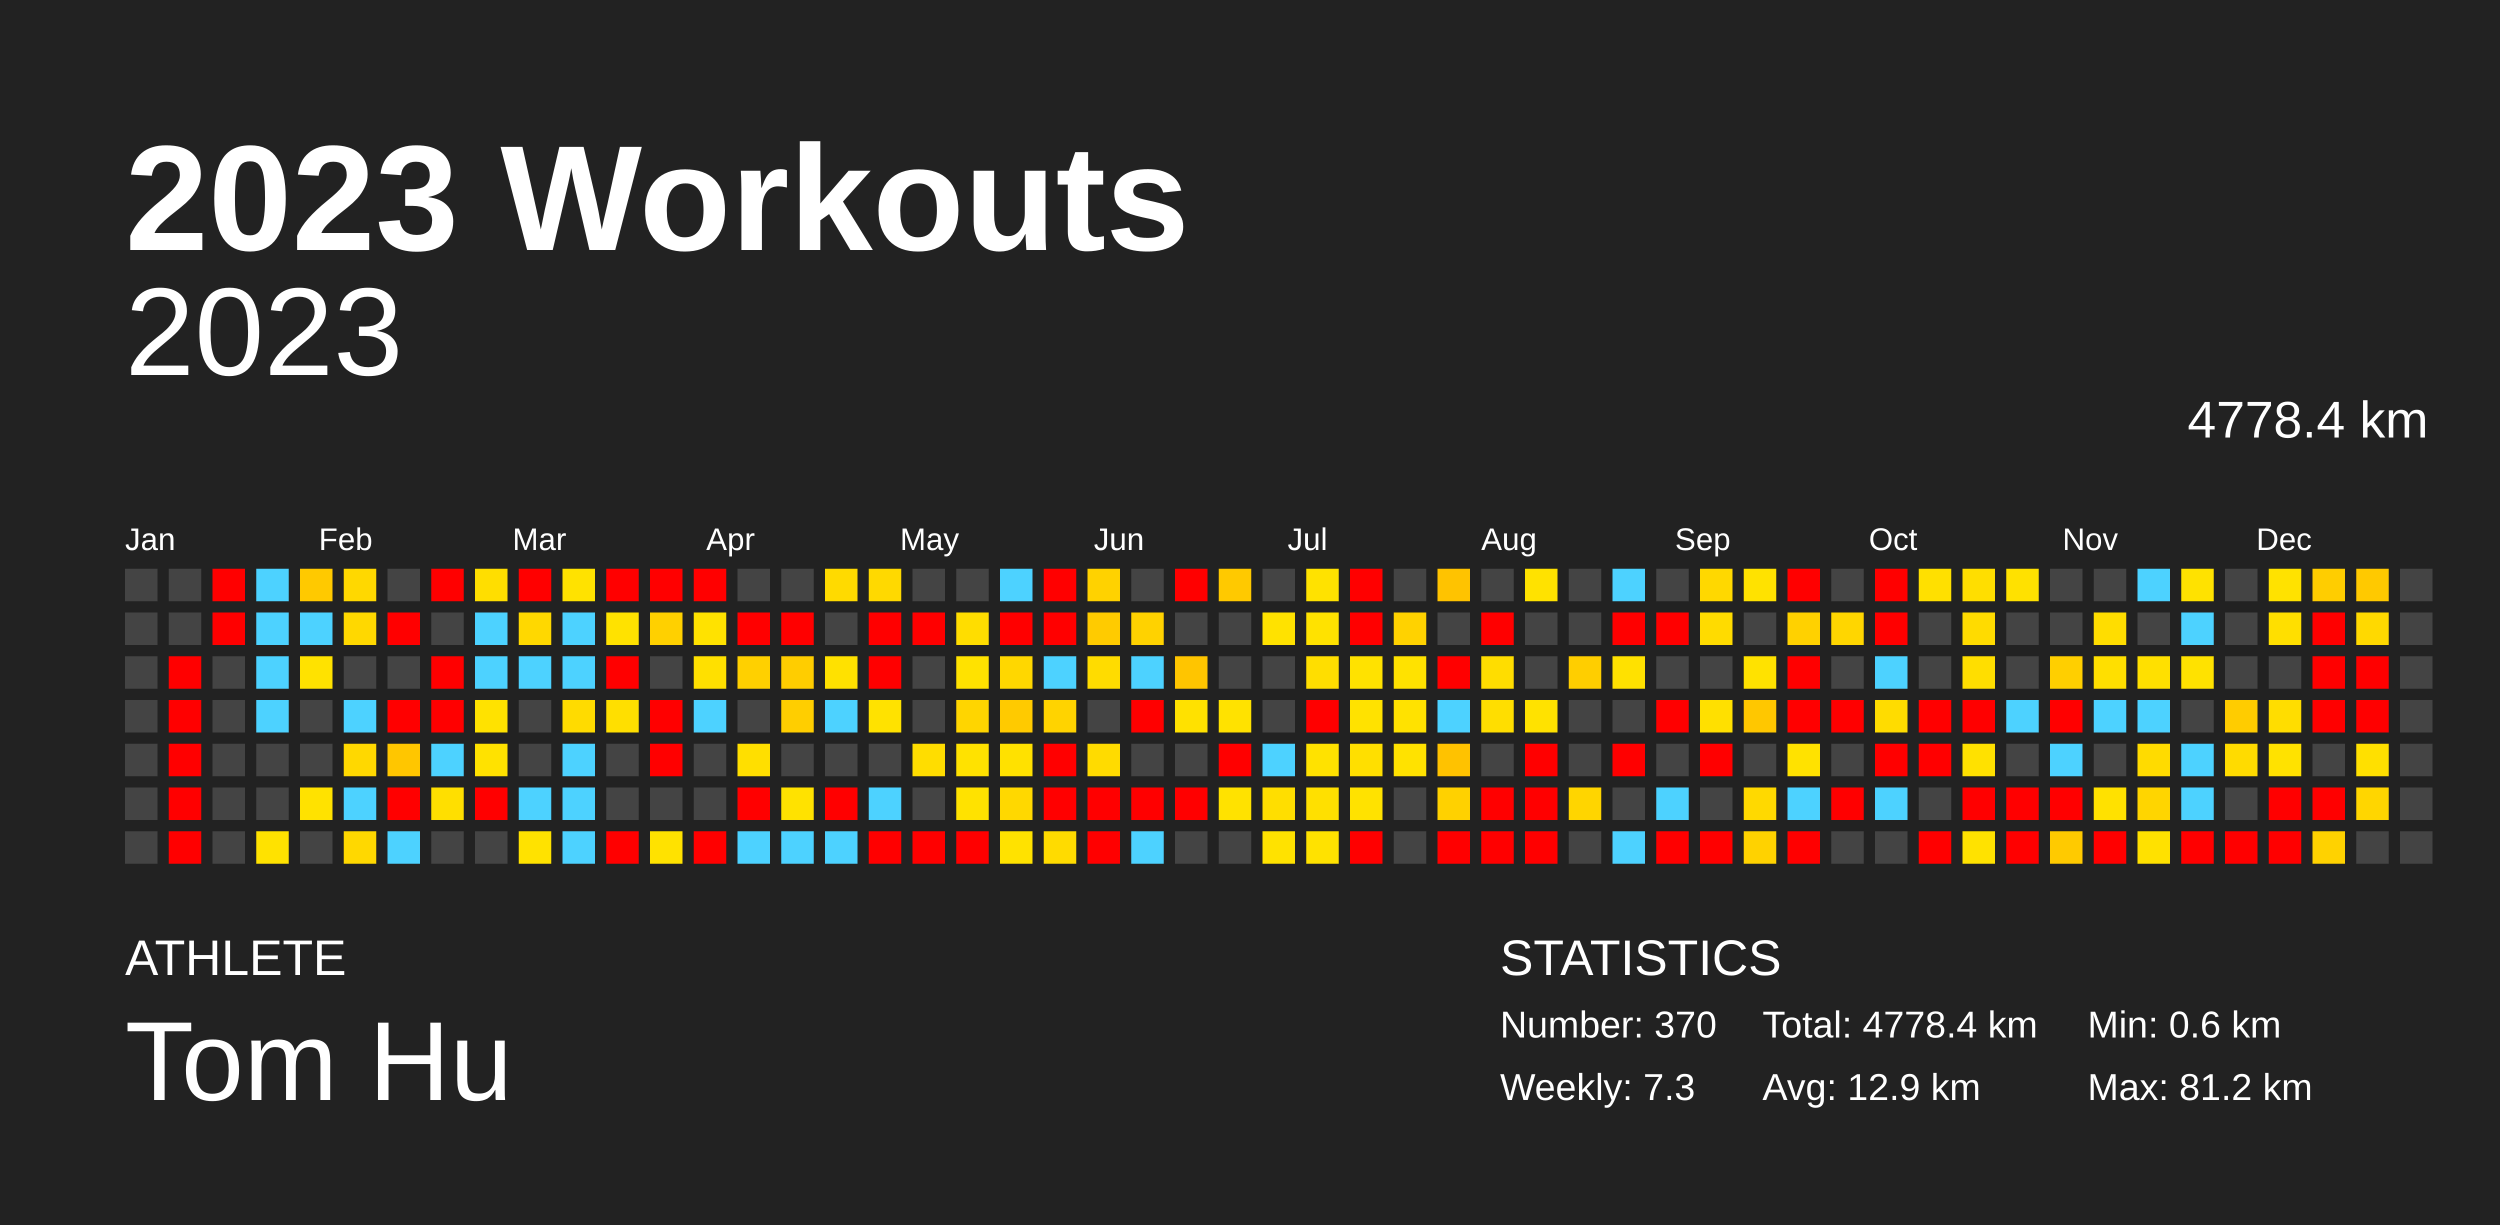
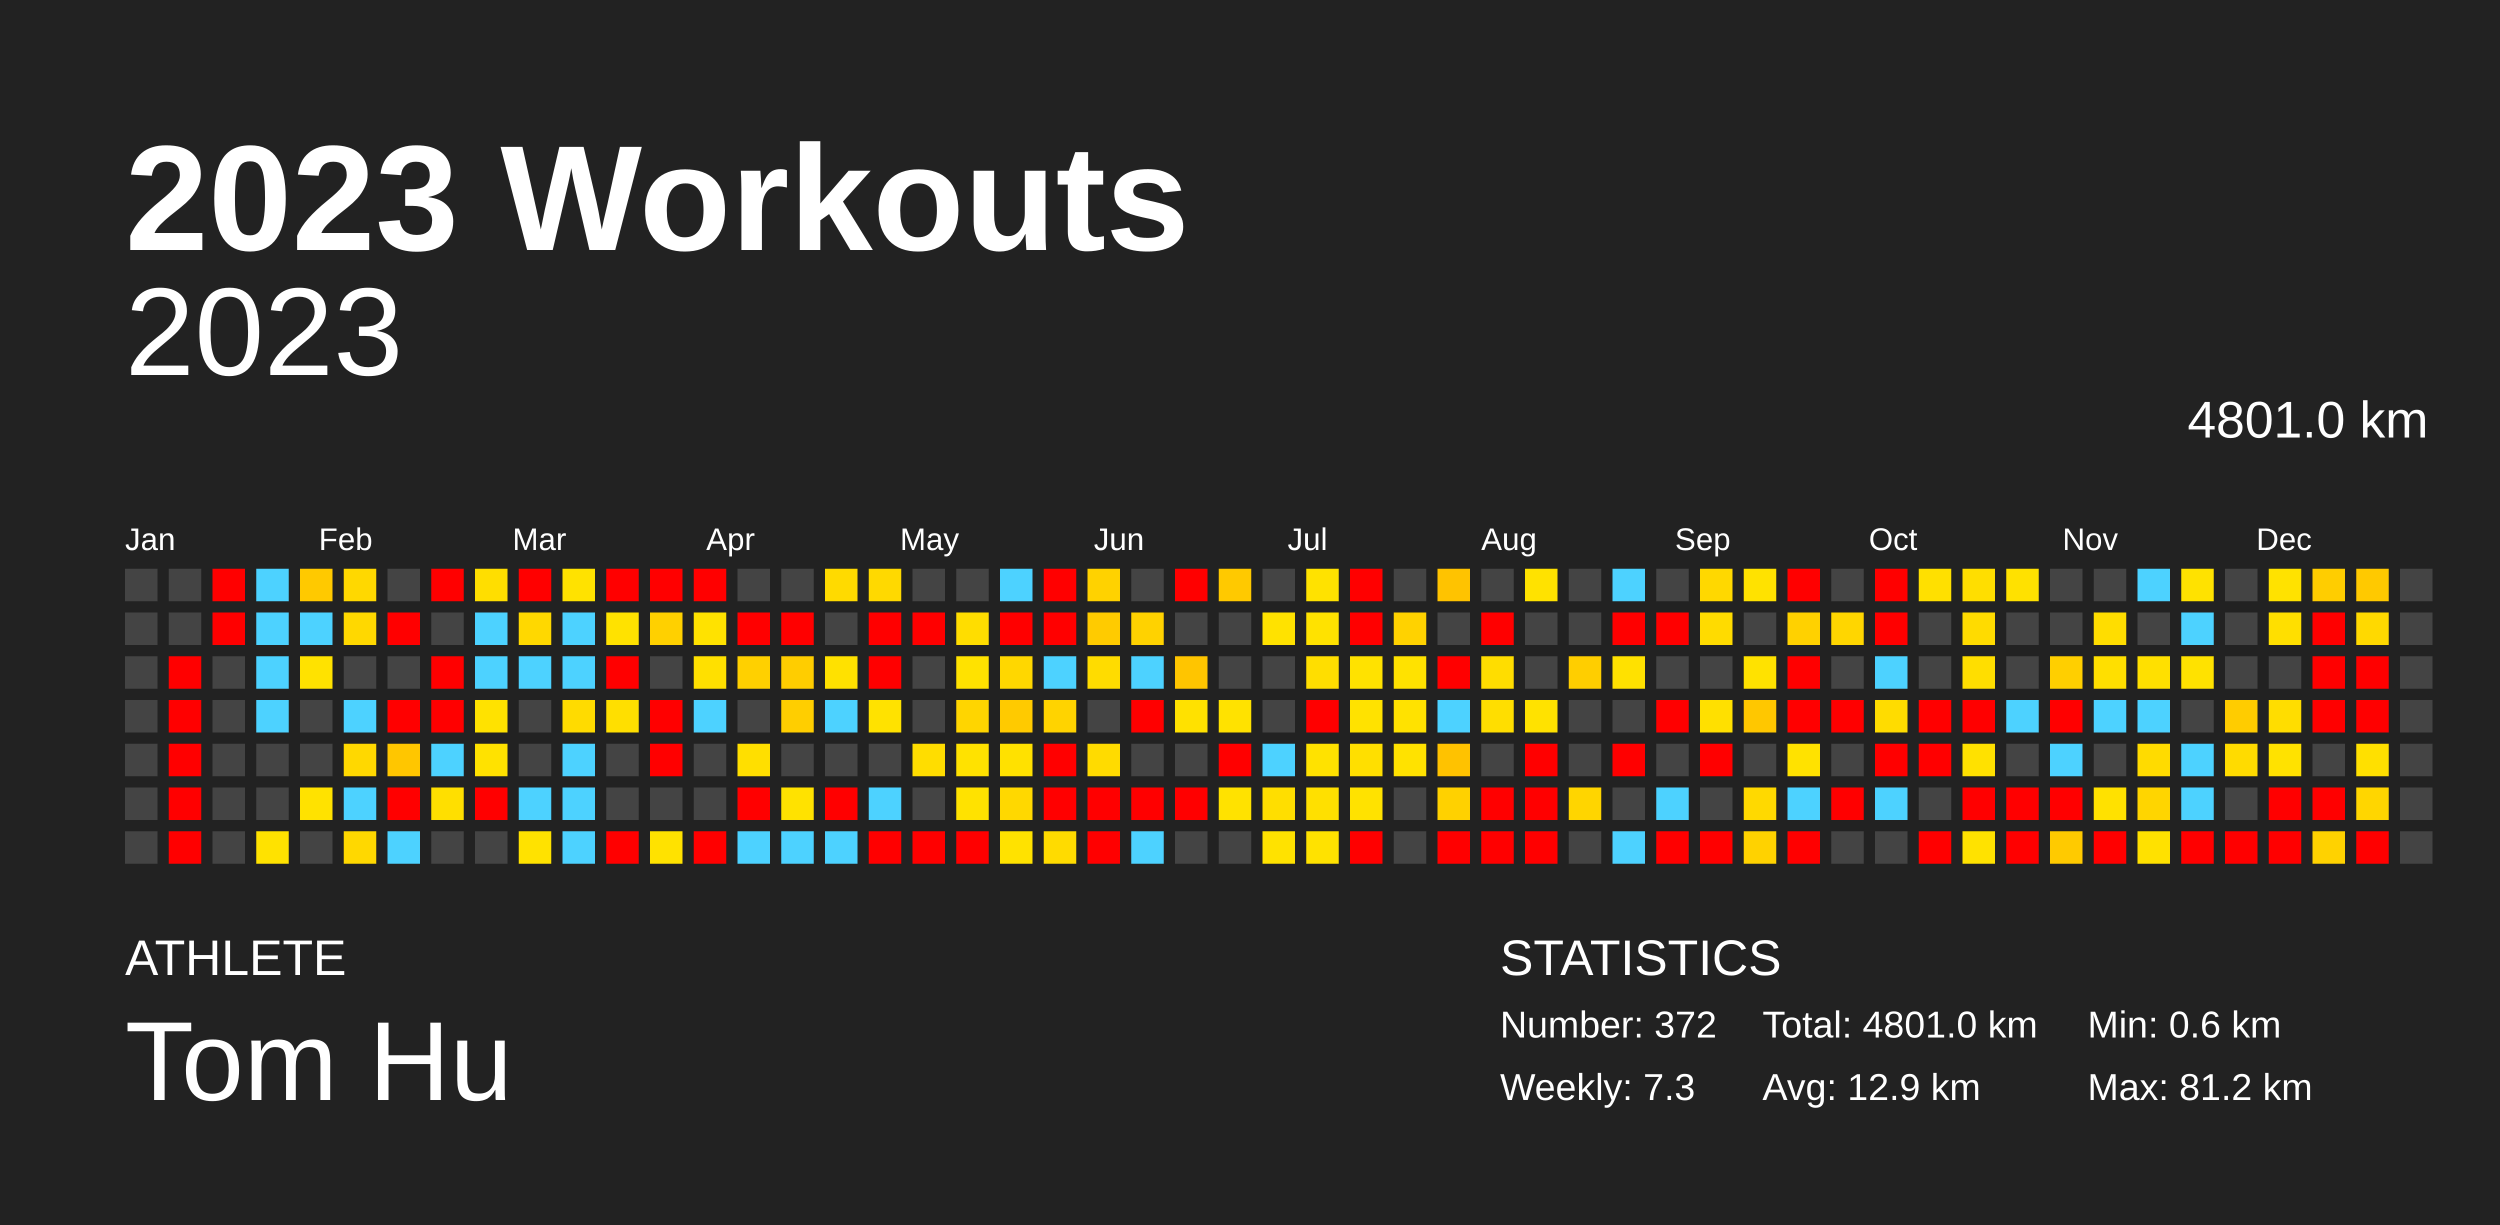
<svg xmlns="http://www.w3.org/2000/svg" baseProfile="full" height="98mm" version="1.1" viewBox="0,0,200,98" width="200mm">
  <defs />
  <rect fill="#222222" height="98" width="200" x="0" y="0" />
  <text fill="#FFFFFF" style="font-size:12px; font-family:Arial; font-weight:bold;" x="10" y="20">2023 Workouts</text>
  <text fill="#FFFFFF" style="font-size:4px; font-family:Arial" x="10" y="78">ATHLETE</text>
  <text fill="#FFFFFF" style="font-size:9px; font-family:Arial" x="10" y="88">Tom Hu</text>
  <text fill="#FFFFFF" style="font-size:4px; font-family:Arial" x="120" y="78">STATISTICS</text>
-   <text fill="#FFFFFF" style="font-size:3px; font-family:Arial" x="120" y="83">Number: 370</text>
+   <text fill="#FFFFFF" style="font-size:3px; font-family:Arial" x="120" y="83">Number: 372</text>
  <text fill="#FFFFFF" style="font-size:3px; font-family:Arial" x="120" y="88">Weekly: 7.3</text>
-   <text fill="#FFFFFF" style="font-size:3px; font-family:Arial" x="141" y="83">Total: 4778.4 km</text>
+   <text fill="#FFFFFF" style="font-size:3px; font-family:Arial" x="141" y="83">Total: 4801.0 km</text>
  <text fill="#FFFFFF" style="font-size:3px; font-family:Arial" x="141" y="88">Avg: 12.9 km</text>
  <text fill="#FFFFFF" style="font-size:3px; font-family:Arial" x="167" y="83">Min: 0.6 km</text>
  <text fill="#FFFFFF" style="font-size:3px; font-family:Arial" x="167" y="88">Max: 81.2 km</text>
  <text alignment-baseline="hanging" fill="#FFFFFF" style="font-size:10.0px; font-family:Arial;" x="10" y="30">2023</text>
-   <text alignment-baseline="hanging" fill="#FFFFFF" style="font-size:4.125px; font-family:Arial;" x="175" y="35">4778.4 km</text>
+   <text alignment-baseline="hanging" fill="#FFFFFF" style="font-size:4.125px; font-family:Arial;" x="175" y="35">4801.0 km</text>
  <text fill="#FFFFFF" style="font-size:2.5px; font-family:Arial" x="10.0" y="44">Jan</text>
  <text fill="#FFFFFF" style="font-size:2.5px; font-family:Arial" x="25.5" y="44">Feb</text>
  <text fill="#FFFFFF" style="font-size:2.5px; font-family:Arial" x="41.0" y="44">Mar</text>
  <text fill="#FFFFFF" style="font-size:2.5px; font-family:Arial" x="56.5" y="44">Apr</text>
  <text fill="#FFFFFF" style="font-size:2.5px; font-family:Arial" x="72.0" y="44">May</text>
  <text fill="#FFFFFF" style="font-size:2.5px; font-family:Arial" x="87.5" y="44">Jun</text>
  <text fill="#FFFFFF" style="font-size:2.5px; font-family:Arial" x="103.0" y="44">Jul</text>
  <text fill="#FFFFFF" style="font-size:2.5px; font-family:Arial" x="118.5" y="44">Aug</text>
  <text fill="#FFFFFF" style="font-size:2.5px; font-family:Arial" x="134.0" y="44">Sep</text>
  <text fill="#FFFFFF" style="font-size:2.5px; font-family:Arial" x="149.5" y="44">Oct</text>
  <text fill="#FFFFFF" style="font-size:2.5px; font-family:Arial" x="165.0" y="44">Nov</text>
  <text fill="#FFFFFF" style="font-size:2.5px; font-family:Arial" x="180.5" y="44">Dec</text>
  <rect fill="#444444" height="2.6" width="2.6" x="10.0" y="45.5" />
  <rect fill="#444444" height="2.6" width="2.6" x="10.0" y="49.0" />
  <rect fill="#444444" height="2.6" width="2.6" x="10.0" y="52.5" />
  <rect fill="#444444" height="2.6" width="2.6" x="10.0" y="56.0" />
  <rect fill="#444444" height="2.6" width="2.6" x="10.0" y="59.5" />
  <rect fill="#444444" height="2.6" width="2.6" x="10.0" y="63.0" />
  <rect fill="#444444" height="2.6" width="2.6" x="10.0" y="66.5" />
  <rect fill="#444444" height="2.6" width="2.6" x="13.5" y="45.5" />
  <rect fill="#444444" height="2.6" width="2.6" x="13.5" y="49.0" />
  <rect fill="red" height="2.6" width="2.6" x="13.5" y="52.5" />
  <rect fill="red" height="2.6" width="2.6" x="13.5" y="56.0" />
  <rect fill="red" height="2.6" width="2.6" x="13.5" y="59.5" />
  <rect fill="red" height="2.6" width="2.6" x="13.5" y="63.0" />
  <rect fill="red" height="2.6" width="2.6" x="13.5" y="66.5" />
  <rect fill="red" height="2.6" width="2.6" x="17.0" y="45.5" />
  <rect fill="red" height="2.6" width="2.6" x="17.0" y="49.0" />
  <rect fill="#444444" height="2.6" width="2.6" x="17.0" y="52.5" />
  <rect fill="#444444" height="2.6" width="2.6" x="17.0" y="56.0" />
  <rect fill="#444444" height="2.6" width="2.6" x="17.0" y="59.5" />
  <rect fill="#444444" height="2.6" width="2.6" x="17.0" y="63.0" />
  <rect fill="#444444" height="2.6" width="2.6" x="17.0" y="66.5" />
  <rect fill="#4dd2ff" height="2.6" width="2.6" x="20.5" y="45.5" />
  <rect fill="#4dd2ff" height="2.6" width="2.6" x="20.5" y="49.0" />
  <rect fill="#4dd2ff" height="2.6" width="2.6" x="20.5" y="52.5" />
  <rect fill="#4dd2ff" height="2.6" width="2.6" x="20.5" y="56.0" />
  <rect fill="#444444" height="2.6" width="2.6" x="20.5" y="59.5" />
  <rect fill="#444444" height="2.6" width="2.6" x="20.5" y="63.0" />
  <rect fill="#ffe200" height="2.6" width="2.6" x="20.5" y="66.5" />
  <rect fill="#ffc900" height="2.6" width="2.6" x="24.0" y="45.5" />
  <rect fill="#4dd2ff" height="2.6" width="2.6" x="24.0" y="49.0" />
  <rect fill="#ffe200" height="2.6" width="2.6" x="24.0" y="52.5" />
  <rect fill="#444444" height="2.6" width="2.6" x="24.0" y="56.0" />
  <rect fill="#444444" height="2.6" width="2.6" x="24.0" y="59.5" />
  <rect fill="#ffe200" height="2.6" width="2.6" x="24.0" y="63.0" />
  <rect fill="#444444" height="2.6" width="2.6" x="24.0" y="66.5" />
  <rect fill="#ffd800" height="2.6" width="2.6" x="27.5" y="45.5" />
  <rect fill="#ffd800" height="2.6" width="2.6" x="27.5" y="49.0" />
  <rect fill="#444444" height="2.6" width="2.6" x="27.5" y="52.5" />
  <rect fill="#4dd2ff" height="2.6" width="2.6" x="27.5" y="56.0" />
  <rect fill="#ffd800" height="2.6" width="2.6" x="27.5" y="59.5" />
  <rect fill="#4dd2ff" height="2.6" width="2.6" x="27.5" y="63.0" />
  <rect fill="#ffd800" height="2.6" width="2.6" x="27.5" y="66.5" />
  <rect fill="#444444" height="2.6" width="2.6" x="31.0" y="45.5" />
  <rect fill="red" height="2.6" width="2.6" x="31.0" y="49.0" />
  <rect fill="#444444" height="2.6" width="2.6" x="31.0" y="52.5" />
  <rect fill="red" height="2.6" width="2.6" x="31.0" y="56.0" />
  <rect fill="#ffc600" height="2.6" width="2.6" x="31.0" y="59.5" />
  <rect fill="red" height="2.6" width="2.6" x="31.0" y="63.0" />
  <rect fill="#4dd2ff" height="2.6" width="2.6" x="31.0" y="66.5" />
  <rect fill="red" height="2.6" width="2.6" x="34.5" y="45.5" />
  <rect fill="#444444" height="2.6" width="2.6" x="34.5" y="49.0" />
  <rect fill="red" height="2.6" width="2.6" x="34.5" y="52.5" />
  <rect fill="red" height="2.6" width="2.6" x="34.5" y="56.0" />
  <rect fill="#4dd2ff" height="2.6" width="2.6" x="34.5" y="59.5" />
  <rect fill="#ffdf00" height="2.6" width="2.6" x="34.5" y="63.0" />
  <rect fill="#444444" height="2.6" width="2.6" x="34.5" y="66.5" />
  <rect fill="#ffde00" height="2.6" width="2.6" x="38.0" y="45.5" />
  <rect fill="#4dd2ff" height="2.6" width="2.6" x="38.0" y="49.0" />
  <rect fill="#4dd2ff" height="2.6" width="2.6" x="38.0" y="52.5" />
  <rect fill="#ffe200" height="2.6" width="2.6" x="38.0" y="56.0" />
  <rect fill="#ffe200" height="2.6" width="2.6" x="38.0" y="59.5" />
  <rect fill="red" height="2.6" width="2.6" x="38.0" y="63.0" />
  <rect fill="#444444" height="2.6" width="2.6" x="38.0" y="66.5" />
  <rect fill="red" height="2.6" width="2.6" x="41.5" y="45.5" />
  <rect fill="#ffd800" height="2.6" width="2.6" x="41.5" y="49.0" />
  <rect fill="#4dd2ff" height="2.6" width="2.6" x="41.5" y="52.5" />
  <rect fill="#444444" height="2.6" width="2.6" x="41.5" y="56.0" />
  <rect fill="#444444" height="2.6" width="2.6" x="41.5" y="59.5" />
  <rect fill="#4dd2ff" height="2.6" width="2.6" x="41.5" y="63.0" />
  <rect fill="#ffe200" height="2.6" width="2.6" x="41.5" y="66.5" />
  <rect fill="#ffe200" height="2.6" width="2.6" x="45.0" y="45.5" />
  <rect fill="#4dd2ff" height="2.6" width="2.6" x="45.0" y="49.0" />
  <rect fill="#4dd2ff" height="2.6" width="2.6" x="45.0" y="52.5" />
  <rect fill="#ffdb00" height="2.6" width="2.6" x="45.0" y="56.0" />
  <rect fill="#4dd2ff" height="2.6" width="2.6" x="45.0" y="59.5" />
  <rect fill="#4dd2ff" height="2.6" width="2.6" x="45.0" y="63.0" />
  <rect fill="#4dd2ff" height="2.6" width="2.6" x="45.0" y="66.5" />
  <rect fill="red" height="2.6" width="2.6" x="48.5" y="45.5" />
  <rect fill="#ffe200" height="2.6" width="2.6" x="48.5" y="49.0" />
  <rect fill="red" height="2.6" width="2.6" x="48.5" y="52.5" />
  <rect fill="#ffdf00" height="2.6" width="2.6" x="48.5" y="56.0" />
  <rect fill="#444444" height="2.6" width="2.6" x="48.5" y="59.5" />
  <rect fill="#444444" height="2.6" width="2.6" x="48.5" y="63.0" />
  <rect fill="red" height="2.6" width="2.6" x="48.5" y="66.5" />
  <rect fill="red" height="2.6" width="2.6" x="52.0" y="45.5" />
  <rect fill="#ffd000" height="2.6" width="2.6" x="52.0" y="49.0" />
  <rect fill="#444444" height="2.6" width="2.6" x="52.0" y="52.5" />
  <rect fill="red" height="2.6" width="2.6" x="52.0" y="56.0" />
  <rect fill="red" height="2.6" width="2.6" x="52.0" y="59.5" />
  <rect fill="#444444" height="2.6" width="2.6" x="52.0" y="63.0" />
  <rect fill="#ffe200" height="2.6" width="2.6" x="52.0" y="66.5" />
  <rect fill="red" height="2.6" width="2.6" x="55.5" y="45.5" />
  <rect fill="#ffe200" height="2.6" width="2.6" x="55.5" y="49.0" />
  <rect fill="#ffe000" height="2.6" width="2.6" x="55.5" y="52.5" />
  <rect fill="#4dd2ff" height="2.6" width="2.6" x="55.5" y="56.0" />
  <rect fill="#444444" height="2.6" width="2.6" x="55.5" y="59.5" />
  <rect fill="#444444" height="2.6" width="2.6" x="55.5" y="63.0" />
  <rect fill="red" height="2.6" width="2.6" x="55.5" y="66.5" />
  <rect fill="#444444" height="2.6" width="2.6" x="59.0" y="45.5" />
  <rect fill="red" height="2.6" width="2.6" x="59.0" y="49.0" />
  <rect fill="#ffd000" height="2.6" width="2.6" x="59.0" y="52.5" />
  <rect fill="#444444" height="2.6" width="2.6" x="59.0" y="56.0" />
  <rect fill="#ffdf00" height="2.6" width="2.6" x="59.0" y="59.5" />
  <rect fill="red" height="2.6" width="2.6" x="59.0" y="63.0" />
  <rect fill="#4dd2ff" height="2.6" width="2.6" x="59.0" y="66.5" />
  <rect fill="#444444" height="2.6" width="2.6" x="62.5" y="45.5" />
  <rect fill="red" height="2.6" width="2.6" x="62.5" y="49.0" />
  <rect fill="#ffcd00" height="2.6" width="2.6" x="62.5" y="52.5" />
  <rect fill="#ffce00" height="2.6" width="2.6" x="62.5" y="56.0" />
  <rect fill="#444444" height="2.6" width="2.6" x="62.5" y="59.5" />
  <rect fill="#ffe200" height="2.6" width="2.6" x="62.5" y="63.0" />
  <rect fill="#4dd2ff" height="2.6" width="2.6" x="62.5" y="66.5" />
  <rect fill="#ffda00" height="2.6" width="2.6" x="66.0" y="45.5" />
  <rect fill="#444444" height="2.6" width="2.6" x="66.0" y="49.0" />
  <rect fill="#ffe100" height="2.6" width="2.6" x="66.0" y="52.5" />
  <rect fill="#4dd2ff" height="2.6" width="2.6" x="66.0" y="56.0" />
  <rect fill="#444444" height="2.6" width="2.6" x="66.0" y="59.5" />
  <rect fill="red" height="2.6" width="2.6" x="66.0" y="63.0" />
  <rect fill="#4dd2ff" height="2.6" width="2.6" x="66.0" y="66.5" />
  <rect fill="#ffd900" height="2.6" width="2.6" x="69.5" y="45.5" />
  <rect fill="red" height="2.6" width="2.6" x="69.5" y="49.0" />
  <rect fill="red" height="2.6" width="2.6" x="69.5" y="52.5" />
  <rect fill="#ffe200" height="2.6" width="2.6" x="69.5" y="56.0" />
  <rect fill="#444444" height="2.6" width="2.6" x="69.5" y="59.5" />
  <rect fill="#4dd2ff" height="2.6" width="2.6" x="69.5" y="63.0" />
  <rect fill="red" height="2.6" width="2.6" x="69.5" y="66.5" />
  <rect fill="#444444" height="2.6" width="2.6" x="73.0" y="45.5" />
  <rect fill="red" height="2.6" width="2.6" x="73.0" y="49.0" />
  <rect fill="#444444" height="2.6" width="2.6" x="73.0" y="52.5" />
  <rect fill="#444444" height="2.6" width="2.6" x="73.0" y="56.0" />
  <rect fill="#ffdd00" height="2.6" width="2.6" x="73.0" y="59.5" />
  <rect fill="#444444" height="2.6" width="2.6" x="73.0" y="63.0" />
  <rect fill="red" height="2.6" width="2.6" x="73.0" y="66.5" />
  <rect fill="#444444" height="2.6" width="2.6" x="76.5" y="45.5" />
  <rect fill="#ffdd00" height="2.6" width="2.6" x="76.5" y="49.0" />
  <rect fill="#ffe200" height="2.6" width="2.6" x="76.5" y="52.5" />
  <rect fill="#ffd500" height="2.6" width="2.6" x="76.5" y="56.0" />
  <rect fill="#ffe200" height="2.6" width="2.6" x="76.5" y="59.5" />
  <rect fill="#ffe200" height="2.6" width="2.6" x="76.5" y="63.0" />
  <rect fill="red" height="2.6" width="2.6" x="76.5" y="66.5" />
  <rect fill="#4dd2ff" height="2.6" width="2.6" x="80.0" y="45.5" />
  <rect fill="red" height="2.6" width="2.6" x="80.0" y="49.0" />
  <rect fill="#ffd700" height="2.6" width="2.6" x="80.0" y="52.5" />
  <rect fill="#ffca00" height="2.6" width="2.6" x="80.0" y="56.0" />
  <rect fill="#ffe100" height="2.6" width="2.6" x="80.0" y="59.5" />
  <rect fill="#ffd800" height="2.6" width="2.6" x="80.0" y="63.0" />
  <rect fill="#ffe200" height="2.6" width="2.6" x="80.0" y="66.5" />
  <rect fill="red" height="2.6" width="2.6" x="83.5" y="45.5" />
  <rect fill="red" height="2.6" width="2.6" x="83.5" y="49.0" />
  <rect fill="#4dd2ff" height="2.6" width="2.6" x="83.5" y="52.5" />
  <rect fill="#ffd300" height="2.6" width="2.6" x="83.5" y="56.0" />
  <rect fill="red" height="2.6" width="2.6" x="83.5" y="59.5" />
  <rect fill="red" height="2.6" width="2.6" x="83.5" y="63.0" />
  <rect fill="#ffdb00" height="2.6" width="2.6" x="83.5" y="66.5" />
  <rect fill="#ffd200" height="2.6" width="2.6" x="87.0" y="45.5" />
  <rect fill="#ffcb00" height="2.6" width="2.6" x="87.0" y="49.0" />
  <rect fill="#ffdc00" height="2.6" width="2.6" x="87.0" y="52.5" />
  <rect fill="#444444" height="2.6" width="2.6" x="87.0" y="56.0" />
  <rect fill="#ffdb00" height="2.6" width="2.6" x="87.0" y="59.5" />
  <rect fill="red" height="2.6" width="2.6" x="87.0" y="63.0" />
  <rect fill="red" height="2.6" width="2.6" x="87.0" y="66.5" />
  <rect fill="#444444" height="2.6" width="2.6" x="90.5" y="45.5" />
  <rect fill="#ffd200" height="2.6" width="2.6" x="90.5" y="49.0" />
  <rect fill="#4dd2ff" height="2.6" width="2.6" x="90.5" y="52.5" />
  <rect fill="red" height="2.6" width="2.6" x="90.5" y="56.0" />
  <rect fill="#444444" height="2.6" width="2.6" x="90.5" y="59.5" />
  <rect fill="red" height="2.6" width="2.6" x="90.5" y="63.0" />
  <rect fill="#4dd2ff" height="2.6" width="2.6" x="90.5" y="66.5" />
  <rect fill="red" height="2.6" width="2.6" x="94.0" y="45.5" />
  <rect fill="#444444" height="2.6" width="2.6" x="94.0" y="49.0" />
  <rect fill="#ffc500" height="2.6" width="2.6" x="94.0" y="52.5" />
  <rect fill="#ffe100" height="2.6" width="2.6" x="94.0" y="56.0" />
  <rect fill="#444444" height="2.6" width="2.6" x="94.0" y="59.5" />
  <rect fill="red" height="2.6" width="2.6" x="94.0" y="63.0" />
  <rect fill="#444444" height="2.6" width="2.6" x="94.0" y="66.5" />
  <rect fill="#ffc900" height="2.6" width="2.6" x="97.5" y="45.5" />
  <rect fill="#444444" height="2.6" width="2.6" x="97.5" y="49.0" />
  <rect fill="#444444" height="2.6" width="2.6" x="97.5" y="52.5" />
  <rect fill="#ffe200" height="2.6" width="2.6" x="97.5" y="56.0" />
  <rect fill="red" height="2.6" width="2.6" x="97.5" y="59.5" />
  <rect fill="#ffe200" height="2.6" width="2.6" x="97.5" y="63.0" />
  <rect fill="#444444" height="2.6" width="2.6" x="97.5" y="66.5" />
  <rect fill="#444444" height="2.6" width="2.6" x="101.0" y="45.5" />
  <rect fill="#ffe200" height="2.6" width="2.6" x="101.0" y="49.0" />
  <rect fill="#444444" height="2.6" width="2.6" x="101.0" y="52.5" />
  <rect fill="#444444" height="2.6" width="2.6" x="101.0" y="56.0" />
  <rect fill="#4dd2ff" height="2.6" width="2.6" x="101.0" y="59.5" />
  <rect fill="#ffde00" height="2.6" width="2.6" x="101.0" y="63.0" />
  <rect fill="#ffe200" height="2.6" width="2.6" x="101.0" y="66.5" />
  <rect fill="#ffe200" height="2.6" width="2.6" x="104.5" y="45.5" />
  <rect fill="#ffe200" height="2.6" width="2.6" x="104.5" y="49.0" />
  <rect fill="#ffde00" height="2.6" width="2.6" x="104.5" y="52.5" />
  <rect fill="red" height="2.6" width="2.6" x="104.5" y="56.0" />
  <rect fill="#ffe200" height="2.6" width="2.6" x="104.5" y="59.5" />
  <rect fill="#ffe000" height="2.6" width="2.6" x="104.5" y="63.0" />
  <rect fill="#ffe200" height="2.6" width="2.6" x="104.5" y="66.5" />
  <rect fill="red" height="2.6" width="2.6" x="108.0" y="45.5" />
  <rect fill="red" height="2.6" width="2.6" x="108.0" y="49.0" />
  <rect fill="#ffe200" height="2.6" width="2.6" x="108.0" y="52.5" />
  <rect fill="#ffe200" height="2.6" width="2.6" x="108.0" y="56.0" />
  <rect fill="#ffdf00" height="2.6" width="2.6" x="108.0" y="59.5" />
  <rect fill="#ffe200" height="2.6" width="2.6" x="108.0" y="63.0" />
  <rect fill="red" height="2.6" width="2.6" x="108.0" y="66.5" />
  <rect fill="#444444" height="2.6" width="2.6" x="111.5" y="45.5" />
  <rect fill="#ffd200" height="2.6" width="2.6" x="111.5" y="49.0" />
  <rect fill="#ffe200" height="2.6" width="2.6" x="111.5" y="52.5" />
  <rect fill="#ffe200" height="2.6" width="2.6" x="111.5" y="56.0" />
  <rect fill="#ffe200" height="2.6" width="2.6" x="111.5" y="59.5" />
  <rect fill="#444444" height="2.6" width="2.6" x="111.5" y="63.0" />
  <rect fill="#444444" height="2.6" width="2.6" x="111.5" y="66.5" />
  <rect fill="#ffc300" height="2.6" width="2.6" x="115.0" y="45.5" />
  <rect fill="#444444" height="2.6" width="2.6" x="115.0" y="49.0" />
  <rect fill="red" height="2.6" width="2.6" x="115.0" y="52.5" />
  <rect fill="#4dd2ff" height="2.6" width="2.6" x="115.0" y="56.0" />
  <rect fill="#ffc200" height="2.6" width="2.6" x="115.0" y="59.5" />
  <rect fill="#ffd100" height="2.6" width="2.6" x="115.0" y="63.0" />
  <rect fill="red" height="2.6" width="2.6" x="115.0" y="66.5" />
  <rect fill="#444444" height="2.6" width="2.6" x="118.5" y="45.5" />
  <rect fill="red" height="2.6" width="2.6" x="118.5" y="49.0" />
  <rect fill="#ffdd00" height="2.6" width="2.6" x="118.5" y="52.5" />
  <rect fill="#ffde00" height="2.6" width="2.6" x="118.5" y="56.0" />
  <rect fill="#444444" height="2.6" width="2.6" x="118.5" y="59.5" />
  <rect fill="red" height="2.6" width="2.6" x="118.5" y="63.0" />
  <rect fill="red" height="2.6" width="2.6" x="118.5" y="66.5" />
  <rect fill="#ffe200" height="2.6" width="2.6" x="122.0" y="45.5" />
  <rect fill="#444444" height="2.6" width="2.6" x="122.0" y="49.0" />
  <rect fill="#444444" height="2.6" width="2.6" x="122.0" y="52.5" />
  <rect fill="#ffe200" height="2.6" width="2.6" x="122.0" y="56.0" />
  <rect fill="red" height="2.6" width="2.6" x="122.0" y="59.5" />
  <rect fill="red" height="2.6" width="2.6" x="122.0" y="63.0" />
  <rect fill="red" height="2.6" width="2.6" x="122.0" y="66.5" />
  <rect fill="#444444" height="2.6" width="2.6" x="125.5" y="45.5" />
  <rect fill="#444444" height="2.6" width="2.6" x="125.5" y="49.0" />
  <rect fill="#ffce00" height="2.6" width="2.6" x="125.5" y="52.5" />
  <rect fill="#444444" height="2.6" width="2.6" x="125.5" y="56.0" />
  <rect fill="#444444" height="2.6" width="2.6" x="125.5" y="59.5" />
  <rect fill="#ffd500" height="2.6" width="2.6" x="125.5" y="63.0" />
  <rect fill="#444444" height="2.6" width="2.6" x="125.5" y="66.5" />
  <rect fill="#4dd2ff" height="2.6" width="2.6" x="129.0" y="45.5" />
  <rect fill="red" height="2.6" width="2.6" x="129.0" y="49.0" />
  <rect fill="#ffe100" height="2.6" width="2.6" x="129.0" y="52.5" />
  <rect fill="#444444" height="2.6" width="2.6" x="129.0" y="56.0" />
  <rect fill="red" height="2.6" width="2.6" x="129.0" y="59.5" />
  <rect fill="#444444" height="2.6" width="2.6" x="129.0" y="63.0" />
  <rect fill="#4dd2ff" height="2.6" width="2.6" x="129.0" y="66.5" />
  <rect fill="#444444" height="2.6" width="2.6" x="132.5" y="45.5" />
  <rect fill="red" height="2.6" width="2.6" x="132.5" y="49.0" />
  <rect fill="#444444" height="2.6" width="2.6" x="132.5" y="52.5" />
  <rect fill="red" height="2.6" width="2.6" x="132.5" y="56.0" />
  <rect fill="#444444" height="2.6" width="2.6" x="132.5" y="59.5" />
  <rect fill="#4dd2ff" height="2.6" width="2.6" x="132.5" y="63.0" />
  <rect fill="red" height="2.6" width="2.6" x="132.5" y="66.5" />
  <rect fill="#ffd800" height="2.6" width="2.6" x="136.0" y="45.5" />
  <rect fill="#ffdb00" height="2.6" width="2.6" x="136.0" y="49.0" />
  <rect fill="#444444" height="2.6" width="2.6" x="136.0" y="52.5" />
  <rect fill="#ffe000" height="2.6" width="2.6" x="136.0" y="56.0" />
  <rect fill="red" height="2.6" width="2.6" x="136.0" y="59.5" />
  <rect fill="#444444" height="2.6" width="2.6" x="136.0" y="63.0" />
  <rect fill="red" height="2.6" width="2.6" x="136.0" y="66.5" />
  <rect fill="#ffe200" height="2.6" width="2.6" x="139.5" y="45.5" />
  <rect fill="#444444" height="2.6" width="2.6" x="139.5" y="49.0" />
  <rect fill="#ffe200" height="2.6" width="2.6" x="139.5" y="52.5" />
  <rect fill="#ffc700" height="2.6" width="2.6" x="139.5" y="56.0" />
  <rect fill="#444444" height="2.6" width="2.6" x="139.5" y="59.5" />
  <rect fill="#ffd900" height="2.6" width="2.6" x="139.5" y="63.0" />
  <rect fill="#ffd200" height="2.6" width="2.6" x="139.5" y="66.5" />
  <rect fill="red" height="2.6" width="2.6" x="143.0" y="45.5" />
  <rect fill="#ffd100" height="2.6" width="2.6" x="143.0" y="49.0" />
  <rect fill="red" height="2.6" width="2.6" x="143.0" y="52.5" />
  <rect fill="red" height="2.6" width="2.6" x="143.0" y="56.0" />
  <rect fill="#ffe200" height="2.6" width="2.6" x="143.0" y="59.5" />
  <rect fill="#4dd2ff" height="2.6" width="2.6" x="143.0" y="63.0" />
  <rect fill="red" height="2.6" width="2.6" x="143.0" y="66.5" />
  <rect fill="#444444" height="2.6" width="2.6" x="146.5" y="45.5" />
  <rect fill="#ffd600" height="2.6" width="2.6" x="146.5" y="49.0" />
  <rect fill="#444444" height="2.6" width="2.6" x="146.5" y="52.5" />
  <rect fill="red" height="2.6" width="2.6" x="146.5" y="56.0" />
  <rect fill="#444444" height="2.6" width="2.6" x="146.5" y="59.5" />
  <rect fill="red" height="2.6" width="2.6" x="146.5" y="63.0" />
  <rect fill="#444444" height="2.6" width="2.6" x="146.5" y="66.5" />
  <rect fill="red" height="2.6" width="2.6" x="150.0" y="45.5" />
  <rect fill="red" height="2.6" width="2.6" x="150.0" y="49.0" />
  <rect fill="#4dd2ff" height="2.6" width="2.6" x="150.0" y="52.5" />
  <rect fill="#ffdc00" height="2.6" width="2.6" x="150.0" y="56.0" />
  <rect fill="red" height="2.6" width="2.6" x="150.0" y="59.5" />
  <rect fill="#4dd2ff" height="2.6" width="2.6" x="150.0" y="63.0" />
  <rect fill="#444444" height="2.6" width="2.6" x="150.0" y="66.5" />
  <rect fill="#ffe000" height="2.6" width="2.6" x="153.5" y="45.5" />
  <rect fill="#444444" height="2.6" width="2.6" x="153.5" y="49.0" />
  <rect fill="#444444" height="2.6" width="2.6" x="153.5" y="52.5" />
  <rect fill="red" height="2.6" width="2.6" x="153.5" y="56.0" />
  <rect fill="red" height="2.6" width="2.6" x="153.5" y="59.5" />
  <rect fill="#444444" height="2.6" width="2.6" x="153.5" y="63.0" />
  <rect fill="red" height="2.6" width="2.6" x="153.5" y="66.5" />
  <rect fill="#ffde00" height="2.6" width="2.6" x="157.0" y="45.5" />
  <rect fill="#ffdb00" height="2.6" width="2.6" x="157.0" y="49.0" />
  <rect fill="#ffde00" height="2.6" width="2.6" x="157.0" y="52.5" />
  <rect fill="red" height="2.6" width="2.6" x="157.0" y="56.0" />
  <rect fill="#ffe100" height="2.6" width="2.6" x="157.0" y="59.5" />
  <rect fill="red" height="2.6" width="2.6" x="157.0" y="63.0" />
  <rect fill="#ffe200" height="2.6" width="2.6" x="157.0" y="66.5" />
  <rect fill="#ffe100" height="2.6" width="2.6" x="160.5" y="45.5" />
  <rect fill="#444444" height="2.6" width="2.6" x="160.5" y="49.0" />
  <rect fill="#444444" height="2.6" width="2.6" x="160.5" y="52.5" />
  <rect fill="#4dd2ff" height="2.6" width="2.6" x="160.5" y="56.0" />
  <rect fill="#444444" height="2.6" width="2.6" x="160.5" y="59.5" />
  <rect fill="red" height="2.6" width="2.6" x="160.5" y="63.0" />
  <rect fill="red" height="2.6" width="2.6" x="160.5" y="66.5" />
  <rect fill="#444444" height="2.6" width="2.6" x="164.0" y="45.5" />
  <rect fill="#444444" height="2.6" width="2.6" x="164.0" y="49.0" />
  <rect fill="#ffcf00" height="2.6" width="2.6" x="164.0" y="52.5" />
  <rect fill="red" height="2.6" width="2.6" x="164.0" y="56.0" />
  <rect fill="#4dd2ff" height="2.6" width="2.6" x="164.0" y="59.5" />
  <rect fill="red" height="2.6" width="2.6" x="164.0" y="63.0" />
  <rect fill="#ffca00" height="2.6" width="2.6" x="164.0" y="66.5" />
  <rect fill="#444444" height="2.6" width="2.6" x="167.5" y="45.5" />
  <rect fill="#ffdd00" height="2.6" width="2.6" x="167.5" y="49.0" />
  <rect fill="#ffdf00" height="2.6" width="2.6" x="167.5" y="52.5" />
  <rect fill="#4dd2ff" height="2.6" width="2.6" x="167.5" y="56.0" />
  <rect fill="#444444" height="2.6" width="2.6" x="167.5" y="59.5" />
  <rect fill="#ffe100" height="2.6" width="2.6" x="167.5" y="63.0" />
  <rect fill="red" height="2.6" width="2.6" x="167.5" y="66.5" />
  <rect fill="#4dd2ff" height="2.6" width="2.6" x="171.0" y="45.5" />
  <rect fill="#444444" height="2.6" width="2.6" x="171.0" y="49.0" />
  <rect fill="#ffe000" height="2.6" width="2.6" x="171.0" y="52.5" />
  <rect fill="#4dd2ff" height="2.6" width="2.6" x="171.0" y="56.0" />
  <rect fill="#ffdb00" height="2.6" width="2.6" x="171.0" y="59.5" />
  <rect fill="#ffd500" height="2.6" width="2.6" x="171.0" y="63.0" />
  <rect fill="#ffe100" height="2.6" width="2.6" x="171.0" y="66.5" />
  <rect fill="#ffe200" height="2.6" width="2.6" x="174.5" y="45.5" />
  <rect fill="#4dd2ff" height="2.6" width="2.6" x="174.5" y="49.0" />
  <rect fill="#ffe200" height="2.6" width="2.6" x="174.5" y="52.5" />
  <rect fill="#444444" height="2.6" width="2.6" x="174.5" y="56.0" />
  <rect fill="#4dd2ff" height="2.6" width="2.6" x="174.5" y="59.5" />
  <rect fill="#4dd2ff" height="2.6" width="2.6" x="174.5" y="63.0" />
  <rect fill="red" height="2.6" width="2.6" x="174.5" y="66.5" />
  <rect fill="#444444" height="2.6" width="2.6" x="178.0" y="45.5" />
  <rect fill="#444444" height="2.6" width="2.6" x="178.0" y="49.0" />
  <rect fill="#444444" height="2.6" width="2.6" x="178.0" y="52.5" />
  <rect fill="#ffcc00" height="2.6" width="2.6" x="178.0" y="56.0" />
  <rect fill="#ffdb00" height="2.6" width="2.6" x="178.0" y="59.5" />
  <rect fill="#444444" height="2.6" width="2.6" x="178.0" y="63.0" />
  <rect fill="red" height="2.6" width="2.6" x="178.0" y="66.5" />
  <rect fill="#ffe200" height="2.6" width="2.6" x="181.5" y="45.5" />
  <rect fill="#ffdf00" height="2.6" width="2.6" x="181.5" y="49.0" />
  <rect fill="#444444" height="2.6" width="2.6" x="181.5" y="52.5" />
  <rect fill="#ffdd00" height="2.6" width="2.6" x="181.5" y="56.0" />
  <rect fill="#ffe200" height="2.6" width="2.6" x="181.5" y="59.5" />
  <rect fill="red" height="2.6" width="2.6" x="181.5" y="63.0" />
  <rect fill="red" height="2.6" width="2.6" x="181.5" y="66.5" />
  <rect fill="#ffcd00" height="2.6" width="2.6" x="185.0" y="45.5" />
  <rect fill="red" height="2.6" width="2.6" x="185.0" y="49.0" />
  <rect fill="red" height="2.6" width="2.6" x="185.0" y="52.5" />
  <rect fill="red" height="2.6" width="2.6" x="185.0" y="56.0" />
  <rect fill="#444444" height="2.6" width="2.6" x="185.0" y="59.5" />
  <rect fill="red" height="2.6" width="2.6" x="185.0" y="63.0" />
  <rect fill="#ffd200" height="2.6" width="2.6" x="185.0" y="66.5" />
  <rect fill="#ffc900" height="2.6" width="2.6" x="188.5" y="45.5" />
  <rect fill="#ffd900" height="2.6" width="2.6" x="188.5" y="49.0" />
  <rect fill="red" height="2.6" width="2.6" x="188.5" y="52.5" />
  <rect fill="red" height="2.6" width="2.6" x="188.5" y="56.0" />
  <rect fill="#ffe000" height="2.6" width="2.6" x="188.5" y="59.5" />
  <rect fill="#ffd600" height="2.6" width="2.6" x="188.5" y="63.0" />
-   <rect fill="#444444" height="2.6" width="2.6" x="188.5" y="66.5" />
+   <rect fill="red" height="2.6" width="2.6" x="188.5" y="66.5" />
  <rect fill="#444444" height="2.6" width="2.6" x="192.0" y="45.5" />
  <rect fill="#444444" height="2.6" width="2.6" x="192.0" y="49.0" />
  <rect fill="#444444" height="2.6" width="2.6" x="192.0" y="52.5" />
  <rect fill="#444444" height="2.6" width="2.6" x="192.0" y="56.0" />
  <rect fill="#444444" height="2.6" width="2.6" x="192.0" y="59.5" />
  <rect fill="#444444" height="2.6" width="2.6" x="192.0" y="63.0" />
  <rect fill="#444444" height="2.6" width="2.6" x="192.0" y="66.5" />
</svg>
